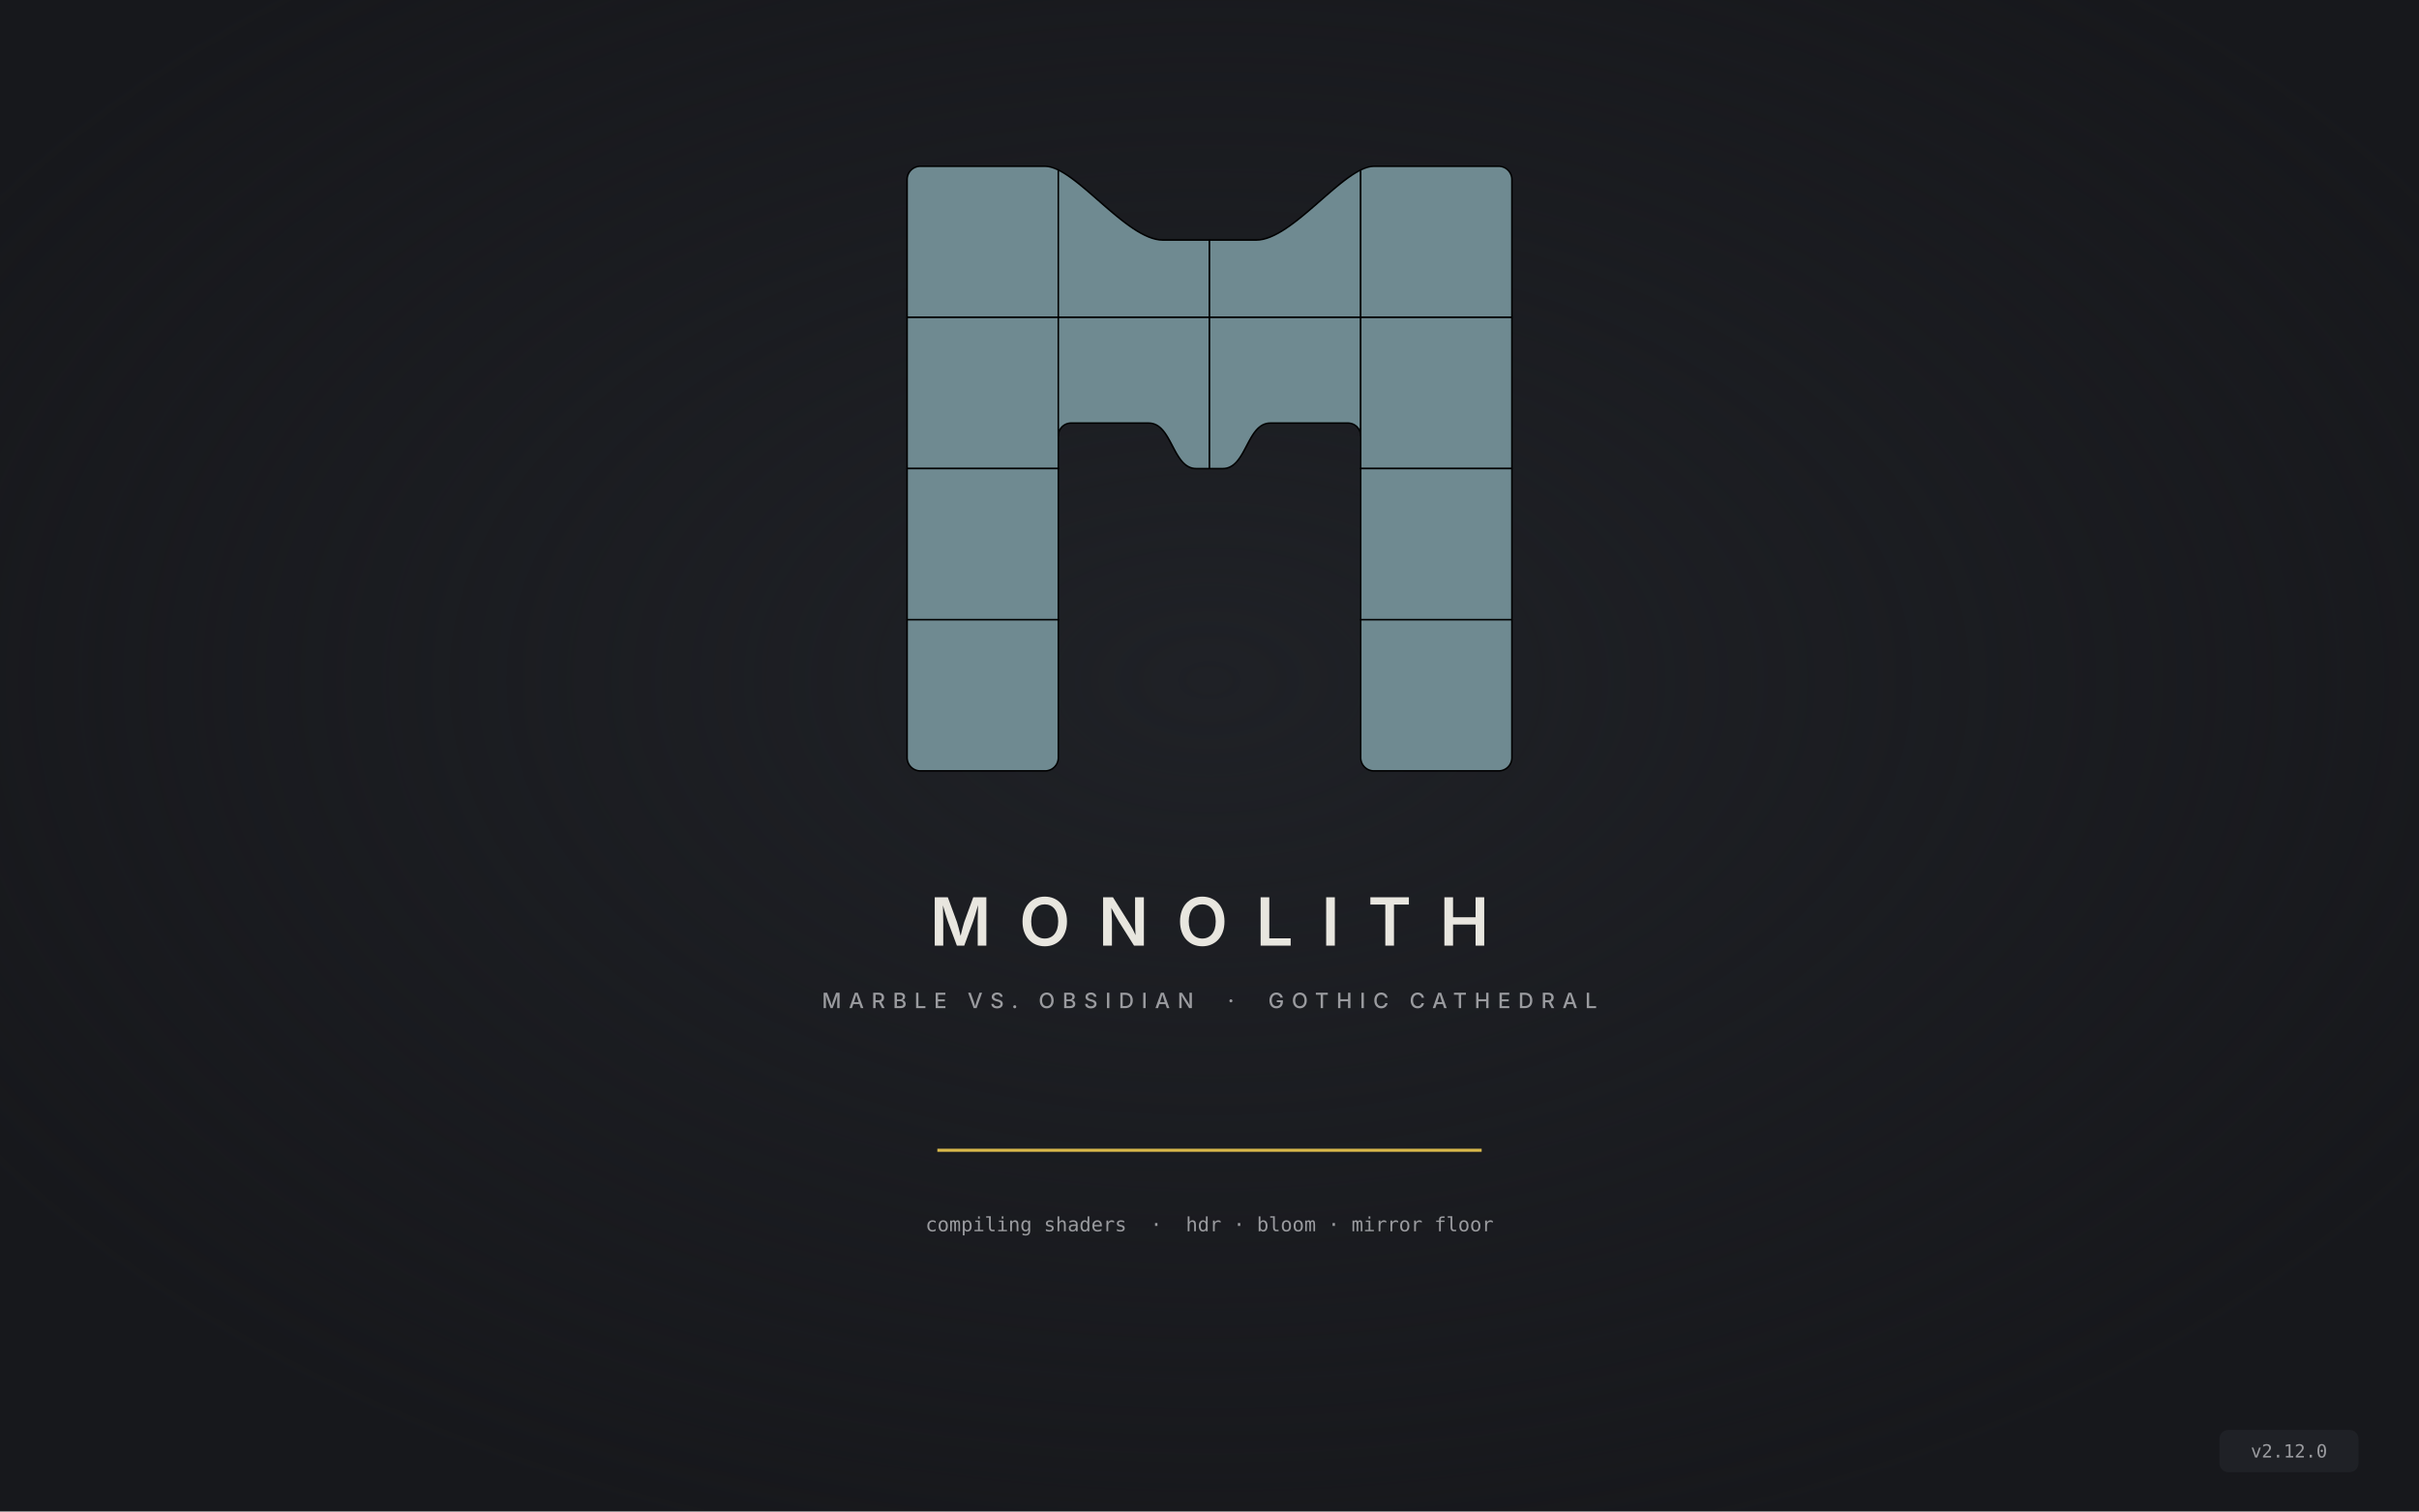
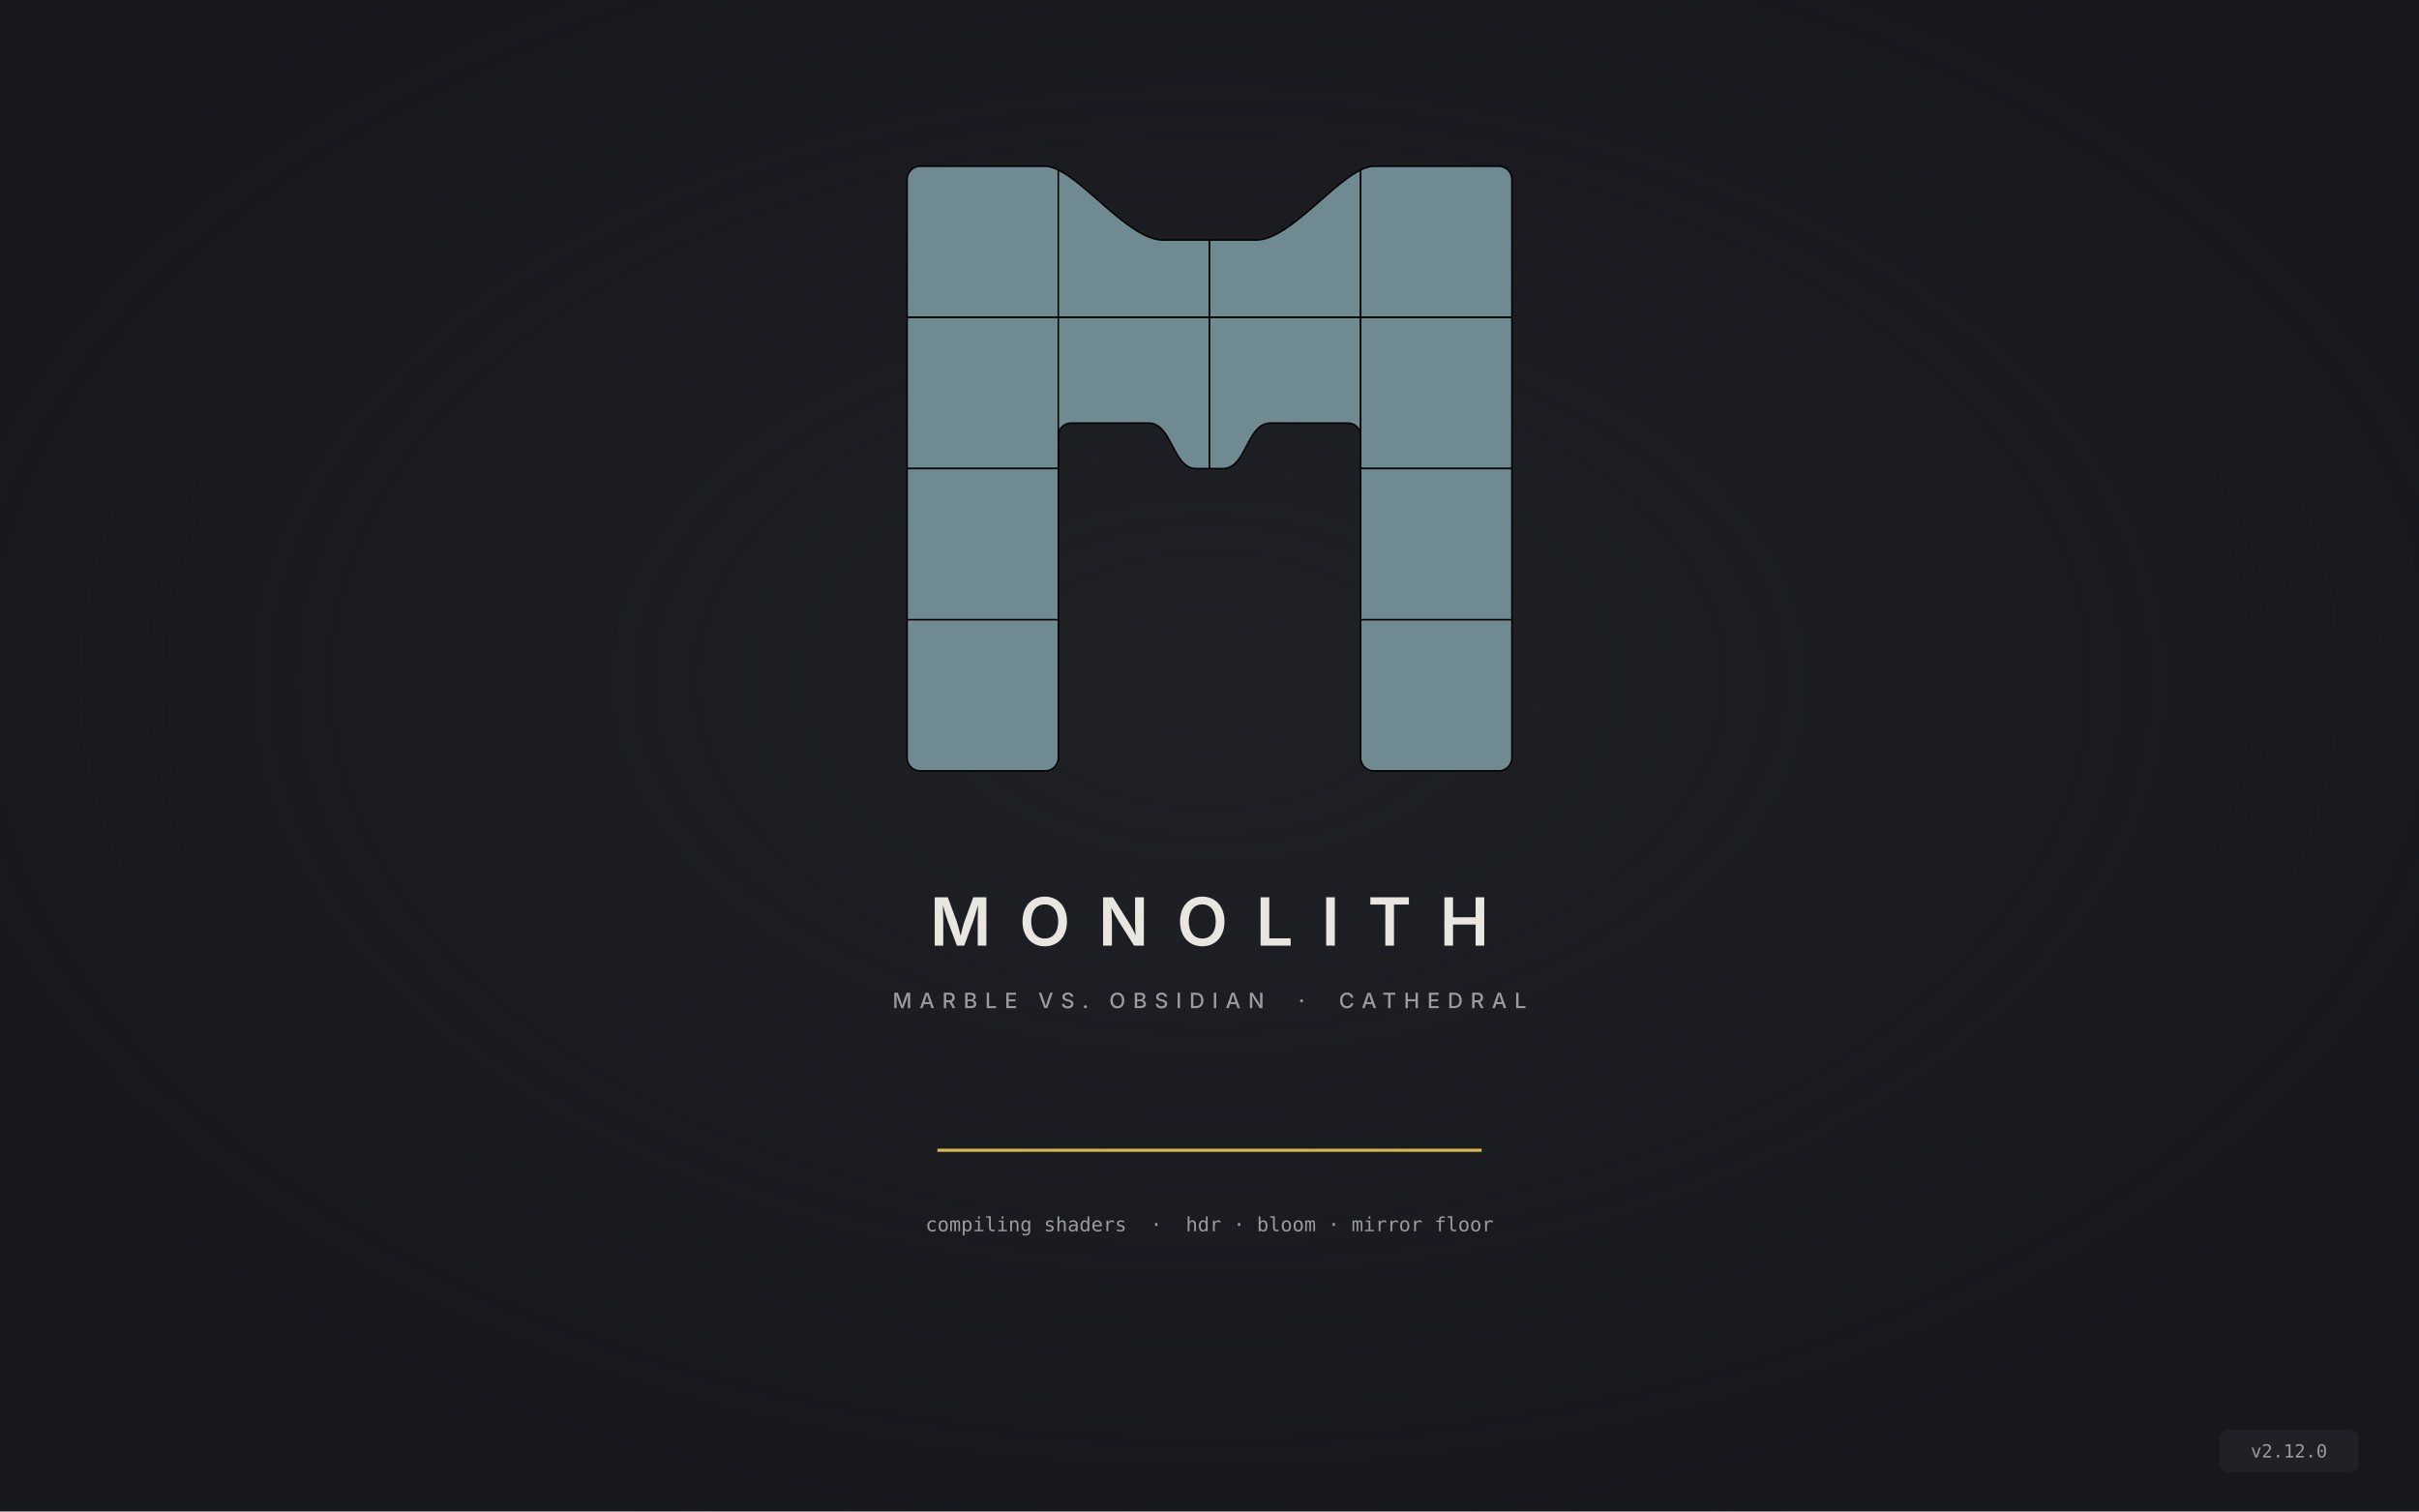
<svg xmlns="http://www.w3.org/2000/svg" width="1600" height="1000" viewBox="0 0 1600 1000" version="1.1" id="svg-loading-02-tile-wave">
  <defs id="defs-loading-02-tile-wave">
    <radialGradient id="ground-lift-gradient" cx="0.5" cy="0.45" r="0.6">
      <stop id="ground-lift-stop-01" offset="0" style="stop-color:#1f2126;stop-opacity:1" />
      <stop id="ground-lift-stop-02" offset="1" style="stop-color:#1f2126;stop-opacity:0" />
    </radialGradient>
    <style id="anim-css" type="text/css">
      .tile { animation: tile-in 0.6s cubic-bezier(0.34, 1.46, 0.64, 1) both; transform-box: fill-box; transform-origin: 50% 50%; }
      .bar-fill { animation: grow linear both; transform-box: fill-box; transform-origin: 0 50%; }
      @keyframes tile-in { from { opacity: 0; transform: scale(0.35); } to { opacity: 1; transform: none; } }
      @keyframes grow { from { transform: scaleX(0); } to { transform: none; } }
    
    </style>
  </defs>
  <g id="ground">
    <rect id="ground-fill" x="0" y="0" width="1600" height="1000" style="fill:#17181c;stroke:none" />
    <rect id="ground-lift" x="0" y="0" width="1600" height="1000" style="fill:url(#ground-lift-gradient);stroke:none" />
  </g>
  <g id="mark" transform="matrix(0.333333,0,0,0.333333,600,110)">
    <g id="mark-tiles">
      <path id="mark-square-r01-c01-cut" d="M 300,300 L 300,7.372 L 297.867,6.292 L 291.513,3.62 L 285.369,1.644 L 279.447,0.42 L 273.761,0 L 26.239,0 L 24.952,0.032 L 23.667,0.126 L 22.389,0.284 L 21.12,0.504 L 19.863,0.786 L 18.622,1.13 L 17.399,1.534 L 16.198,1.997 L 15.02,2.519 L 13.87,3.098 L 12.749,3.733 L 11.661,4.422 L 10.608,5.164 L 9.593,5.956 L 8.618,6.797 L 7.685,7.685 L 6.797,8.618 L 5.956,9.593 L 5.164,10.608 L 4.422,11.661 L 3.733,12.749 L 3.098,13.87 L 2.519,15.02 L 1.997,16.198 L 1.534,17.399 L 1.13,18.622 L 0.786,19.863 L 0.504,21.12 L 0.284,22.389 L 0.126,23.667 L 0.032,24.952 L 0,26.239 L 0,300 Z" style="fill:#6f8a91;stroke:#000000;stroke-width:3;stroke-linejoin:round;paint-order:markers fill stroke;animation-delay:0.25s" class="tile" />
      <path id="mark-square-r01-c02-cut" d="M 300,300 L 600,300 L 600,146.43 L 507.305,146.43 L 500.434,146.01 L 493.405,144.786 L 486.229,142.81 L 478.92,140.138 L 471.492,136.822 L 463.957,132.917 L 456.329,128.475 L 448.62,123.55 L 440.845,118.197 L 433.015,112.468 L 425.145,106.417 L 417.247,100.099 L 409.335,93.565 L 401.421,86.871 L 393.52,80.07 L 385.643,73.215 L 377.805,66.36 L 370.018,59.559 L 362.295,52.865 L 354.65,46.331 L 347.096,40.013 L 339.646,33.962 L 332.313,28.233 L 325.111,22.88 L 318.052,17.955 L 311.149,13.513 L 304.417,9.608 L 300,7.372 Z" style="fill:#6f8a91;stroke:#000000;stroke-width:3;stroke-linejoin:round;paint-order:markers fill stroke;animation-delay:0.40s" class="tile" />
      <path id="mark-square-r01-c03-cut" d="M 600,300 L 900,300 L 900,7.372 L 895.583,9.608 L 888.851,13.513 L 881.948,17.955 L 874.889,22.88 L 867.687,28.233 L 860.354,33.962 L 852.904,40.013 L 845.35,46.331 L 837.705,52.865 L 829.982,59.559 L 822.195,66.36 L 814.357,73.215 L 806.48,80.07 L 798.579,86.871 L 790.665,93.565 L 782.753,100.099 L 774.855,106.417 L 766.985,112.468 L 759.155,118.197 L 751.38,123.55 L 743.671,128.475 L 736.043,132.917 L 728.508,136.822 L 721.08,140.138 L 713.771,142.81 L 706.595,144.786 L 699.566,146.01 L 692.695,146.43 L 600,146.43 Z" style="fill:#6f8a91;stroke:#000000;stroke-width:3;stroke-linejoin:round;paint-order:markers fill stroke;animation-delay:0.55s" class="tile" />
      <path id="mark-square-r01-c04-cut" d="M 1200,26.239 L 1199.97,24.952 L 1199.87,23.667 L 1199.72,22.389 L 1199.5,21.12 L 1199.21,19.863 L 1198.87,18.622 L 1198.47,17.399 L 1198,16.198 L 1197.48,15.02 L 1196.9,13.87 L 1196.27,12.749 L 1195.58,11.661 L 1194.84,10.608 L 1194.04,9.593 L 1193.2,8.618 L 1192.32,7.685 L 1191.38,6.797 L 1190.41,5.956 L 1189.39,5.164 L 1188.34,4.422 L 1187.25,3.733 L 1186.13,3.098 L 1184.98,2.519 L 1183.8,1.997 L 1182.6,1.534 L 1181.38,1.13 L 1180.14,0.786 L 1178.88,0.504 L 1177.61,0.284 L 1176.33,0.126 L 1175.05,0.032 L 1173.76,0 L 926.239,0 L 920.553,0.42 L 914.631,1.644 L 908.487,3.62 L 902.133,6.292 L 900,7.372 L 900,300 L 1200,300 Z" style="fill:#6f8a91;stroke:#000000;stroke-width:3;stroke-linejoin:round;paint-order:markers fill stroke;animation-delay:0.70s" class="tile" />
      <path id="mark-square-r02-c01" d="M 0,300 H 300 V 600 H 0 Z" style="fill:#6f8a91;stroke:#000000;stroke-width:3;stroke-linejoin:round;paint-order:markers fill stroke;animation-delay:0.40s" class="tile" />
      <path id="mark-square-r02-c02-cut" d="M 600,300 L 300,300 L 300,535.09 L 300.031,533.843 L 300.122,532.599 L 300.275,531.362 L 300.488,530.133 L 300.762,528.916 L 301.094,527.714 L 301.485,526.53 L 301.934,525.366 L 302.44,524.226 L 303,523.112 L 303.615,522.027 L 304.282,520.973 L 305,519.953 L 305.768,518.97 L 306.582,518.026 L 307.442,517.122 L 308.346,516.262 L 309.29,515.448 L 310.273,514.68 L 311.293,513.962 L 312.347,513.295 L 313.432,512.68 L 314.546,512.12 L 315.686,511.614 L 316.85,511.165 L 318.034,510.774 L 319.236,510.442 L 320.453,510.168 L 321.682,509.955 L 322.919,509.802 L 324.163,509.711 L 325.41,509.68 L 479.16,509.68 L 483.453,509.939 L 487.487,510.694 L 491.279,511.913 L 494.845,513.561 L 498.204,515.606 L 501.373,518.015 L 504.369,520.755 L 507.209,523.793 L 509.91,527.095 L 512.491,530.628 L 514.968,534.36 L 517.358,538.258 L 519.679,542.288 L 521.948,546.417 L 524.183,550.612 L 528.617,559.068 L 530.852,563.263 L 533.121,567.392 L 535.442,571.422 L 537.832,575.32 L 540.309,579.052 L 542.89,582.585 L 545.591,585.888 L 548.431,588.925 L 551.427,591.665 L 554.596,594.074 L 557.955,596.119 L 561.521,597.767 L 565.313,598.986 L 569.347,599.741 L 573.64,600 L 600,600 Z" style="fill:#6f8a91;stroke:#000000;stroke-width:3;stroke-linejoin:round;paint-order:markers fill stroke;animation-delay:0.55s" class="tile" />
      <path id="mark-square-r02-c03-cut" d="M 900,300 L 600,300 L 600,600 L 626.36,600 L 630.653,599.741 L 634.687,598.986 L 638.479,597.767 L 642.045,596.119 L 645.404,594.074 L 648.573,591.665 L 651.569,588.925 L 654.409,585.888 L 657.11,582.585 L 659.691,579.052 L 662.168,575.32 L 664.558,571.422 L 666.879,567.392 L 669.148,563.263 L 671.383,559.068 L 675.817,550.612 L 678.052,546.417 L 680.321,542.288 L 682.642,538.258 L 685.032,534.36 L 687.509,530.628 L 690.09,527.095 L 692.791,523.793 L 695.631,520.755 L 698.627,518.015 L 701.796,515.606 L 705.155,513.561 L 708.721,511.913 L 712.513,510.694 L 716.547,509.939 L 720.84,509.68 L 874.59,509.68 L 875.837,509.711 L 877.081,509.802 L 878.318,509.955 L 879.547,510.168 L 880.764,510.442 L 881.966,510.774 L 883.15,511.165 L 884.314,511.614 L 885.454,512.12 L 886.568,512.68 L 887.653,513.295 L 888.707,513.962 L 889.727,514.68 L 890.71,515.448 L 891.654,516.262 L 892.558,517.122 L 893.418,518.026 L 894.232,518.97 L 895,519.953 L 895.718,520.973 L 896.385,522.027 L 897,523.112 L 897.56,524.226 L 898.066,525.366 L 898.515,526.53 L 898.906,527.714 L 899.238,528.916 L 899.512,530.133 L 899.725,531.362 L 899.878,532.599 L 899.969,533.843 L 900,535.09 Z" style="fill:#6f8a91;stroke:#000000;stroke-width:3;stroke-linejoin:round;paint-order:markers fill stroke;animation-delay:0.70s" class="tile" />
      <path id="mark-square-r02-c04" d="M 900,300 H 1200 V 600 H 900 Z" style="fill:#6f8a91;stroke:#000000;stroke-width:3;stroke-linejoin:round;paint-order:markers fill stroke;animation-delay:0.85s" class="tile" />
      <path id="mark-square-r03-c01" d="M 0,600 H 300 V 900 H 0 Z" style="fill:#6f8a91;stroke:#000000;stroke-width:3;stroke-linejoin:round;paint-order:markers fill stroke;animation-delay:0.55s" class="tile" />
      <path id="mark-square-r03-c04" d="M 900,600 H 1200 V 900 H 900 Z" style="fill:#6f8a91;stroke:#000000;stroke-width:3;stroke-linejoin:round;paint-order:markers fill stroke;animation-delay:1.00s" class="tile" />
      <path id="mark-square-r04-c01-cut" d="M 300,900 L 0,900 L 0,1173.76 L 0.032,1175.05 L 0.126,1176.33 L 0.284,1177.61 L 0.504,1178.88 L 0.786,1180.14 L 1.13,1181.38 L 1.534,1182.6 L 1.997,1183.8 L 2.519,1184.98 L 3.098,1186.13 L 3.733,1187.25 L 4.422,1188.34 L 5.164,1189.39 L 5.956,1190.41 L 6.797,1191.38 L 7.685,1192.32 L 8.618,1193.2 L 9.593,1194.04 L 10.608,1194.84 L 11.661,1195.58 L 12.749,1196.27 L 13.87,1196.9 L 15.02,1197.48 L 16.198,1198 L 17.399,1198.47 L 18.622,1198.87 L 19.863,1199.21 L 21.12,1199.5 L 22.389,1199.72 L 23.667,1199.87 L 24.952,1199.97 L 26.239,1200 L 273.761,1200 L 275.048,1199.97 L 276.333,1199.87 L 277.611,1199.72 L 278.88,1199.5 L 280.137,1199.21 L 281.378,1198.87 L 282.601,1198.47 L 283.802,1198 L 284.98,1197.48 L 286.13,1196.9 L 287.251,1196.27 L 288.339,1195.58 L 289.392,1194.84 L 290.407,1194.04 L 291.382,1193.2 L 292.315,1192.32 L 293.203,1191.38 L 294.044,1190.41 L 294.836,1189.39 L 295.578,1188.34 L 296.267,1187.25 L 296.902,1186.13 L 297.481,1184.98 L 298.003,1183.8 L 298.466,1182.6 L 298.87,1181.38 L 299.214,1180.14 L 299.496,1178.88 L 299.716,1177.61 L 299.874,1176.33 L 299.968,1175.05 L 300,1173.76 Z" style="fill:#6f8a91;stroke:#000000;stroke-width:3;stroke-linejoin:round;paint-order:markers fill stroke;animation-delay:0.70s" class="tile" />
      <path id="mark-square-r04-c04-cut" d="M 1200,900 L 900,900 L 900,1173.76 L 900.032,1175.05 L 900.126,1176.33 L 900.284,1177.61 L 900.504,1178.88 L 900.786,1180.14 L 901.13,1181.38 L 901.534,1182.6 L 901.997,1183.8 L 902.519,1184.98 L 903.098,1186.13 L 903.733,1187.25 L 904.422,1188.34 L 905.164,1189.39 L 905.956,1190.41 L 906.797,1191.38 L 907.685,1192.32 L 908.618,1193.2 L 909.593,1194.04 L 910.608,1194.84 L 911.661,1195.58 L 912.749,1196.27 L 913.87,1196.9 L 915.02,1197.48 L 916.198,1198 L 917.399,1198.47 L 918.622,1198.87 L 919.863,1199.21 L 921.12,1199.5 L 922.389,1199.72 L 923.667,1199.87 L 924.952,1199.97 L 926.239,1200 L 1173.76,1200 L 1175.05,1199.97 L 1176.33,1199.87 L 1177.61,1199.72 L 1178.88,1199.5 L 1180.14,1199.21 L 1181.38,1198.87 L 1182.6,1198.47 L 1183.8,1198 L 1184.98,1197.48 L 1186.13,1196.9 L 1187.25,1196.27 L 1188.34,1195.58 L 1189.39,1194.84 L 1190.41,1194.04 L 1191.38,1193.2 L 1192.32,1192.32 L 1193.2,1191.38 L 1194.04,1190.41 L 1194.84,1189.39 L 1195.58,1188.34 L 1196.27,1187.25 L 1196.9,1186.13 L 1197.48,1184.98 L 1198,1183.8 L 1198.47,1182.6 L 1198.87,1181.38 L 1199.21,1180.14 L 1199.5,1178.88 L 1199.72,1177.61 L 1199.87,1176.33 L 1199.97,1175.05 L 1200,1173.76 Z" style="fill:#6f8a91;stroke:#000000;stroke-width:3;stroke-linejoin:round;paint-order:markers fill stroke;animation-delay:1.15s" class="tile" />
    </g>
  </g>
  <g id="copy">
    <text id="copy-wordmark" x="800" y="625.62" style="font-family:Inter, 'Segoe UI', system-ui, sans-serif;font-size:44px;font-weight:600;fill:#e8e6df;stroke:none;text-anchor:middle;letter-spacing:18.48px" xml:space="preserve">MONOLITH</text>
-     <text id="copy-tagline" x="800" y="666.97" style="font-family:Inter, 'Segoe UI', system-ui, sans-serif;font-size:14px;font-weight:500;fill:#9a9b9f;stroke:none;text-anchor:middle;letter-spacing:5.04px" xml:space="preserve">MARBLE VS. OBSIDIAN  ·  GOTHIC CATHEDRAL</text>
+     <text id="copy-tagline" x="800" y="666.97" style="font-family:Inter, 'Segoe UI', system-ui, sans-serif;font-size:14px;font-weight:500;fill:#9a9b9f;stroke:none;text-anchor:middle;letter-spacing:5.04px" xml:space="preserve">MARBLE VS. OBSIDIAN  ·  CATHEDRAL</text>
    <g id="bar">
      <rect id="bar-track" x="620" y="760" width="360" height="2" style="fill:#303133;stroke:none" />
      <rect id="bar-fill" x="620" y="760" width="360" height="2" style="fill:#d9b84a;stroke:none;animation-duration:2.60s;animation-delay:0.20s" class="bar-fill" />
    </g>
    <text id="copy-status" x="800" y="814.615" style="font-family:'JetBrains Mono', 'Cascadia Mono', Consolas, 'DejaVu Sans Mono', monospace;font-size:13px;font-weight:400;fill:#9a9b9f;stroke:none;text-anchor:middle" xml:space="preserve">compiling shaders  ·  hdr · bloom · mirror floor</text>
  </g>
  <g id="version">
    <rect id="version-fill" x="1468" y="946" width="92" height="28" style="fill:#1f2126;stroke:none" rx="6" ry="6" />
    <text id="version-label" x="1514" y="964.26" style="font-family:'JetBrains Mono', 'Cascadia Mono', Consolas, 'DejaVu Sans Mono', monospace;font-size:12px;font-weight:400;fill:#9a9b9f;stroke:none;text-anchor:middle" xml:space="preserve">v2.12.0</text>
  </g>
</svg>
